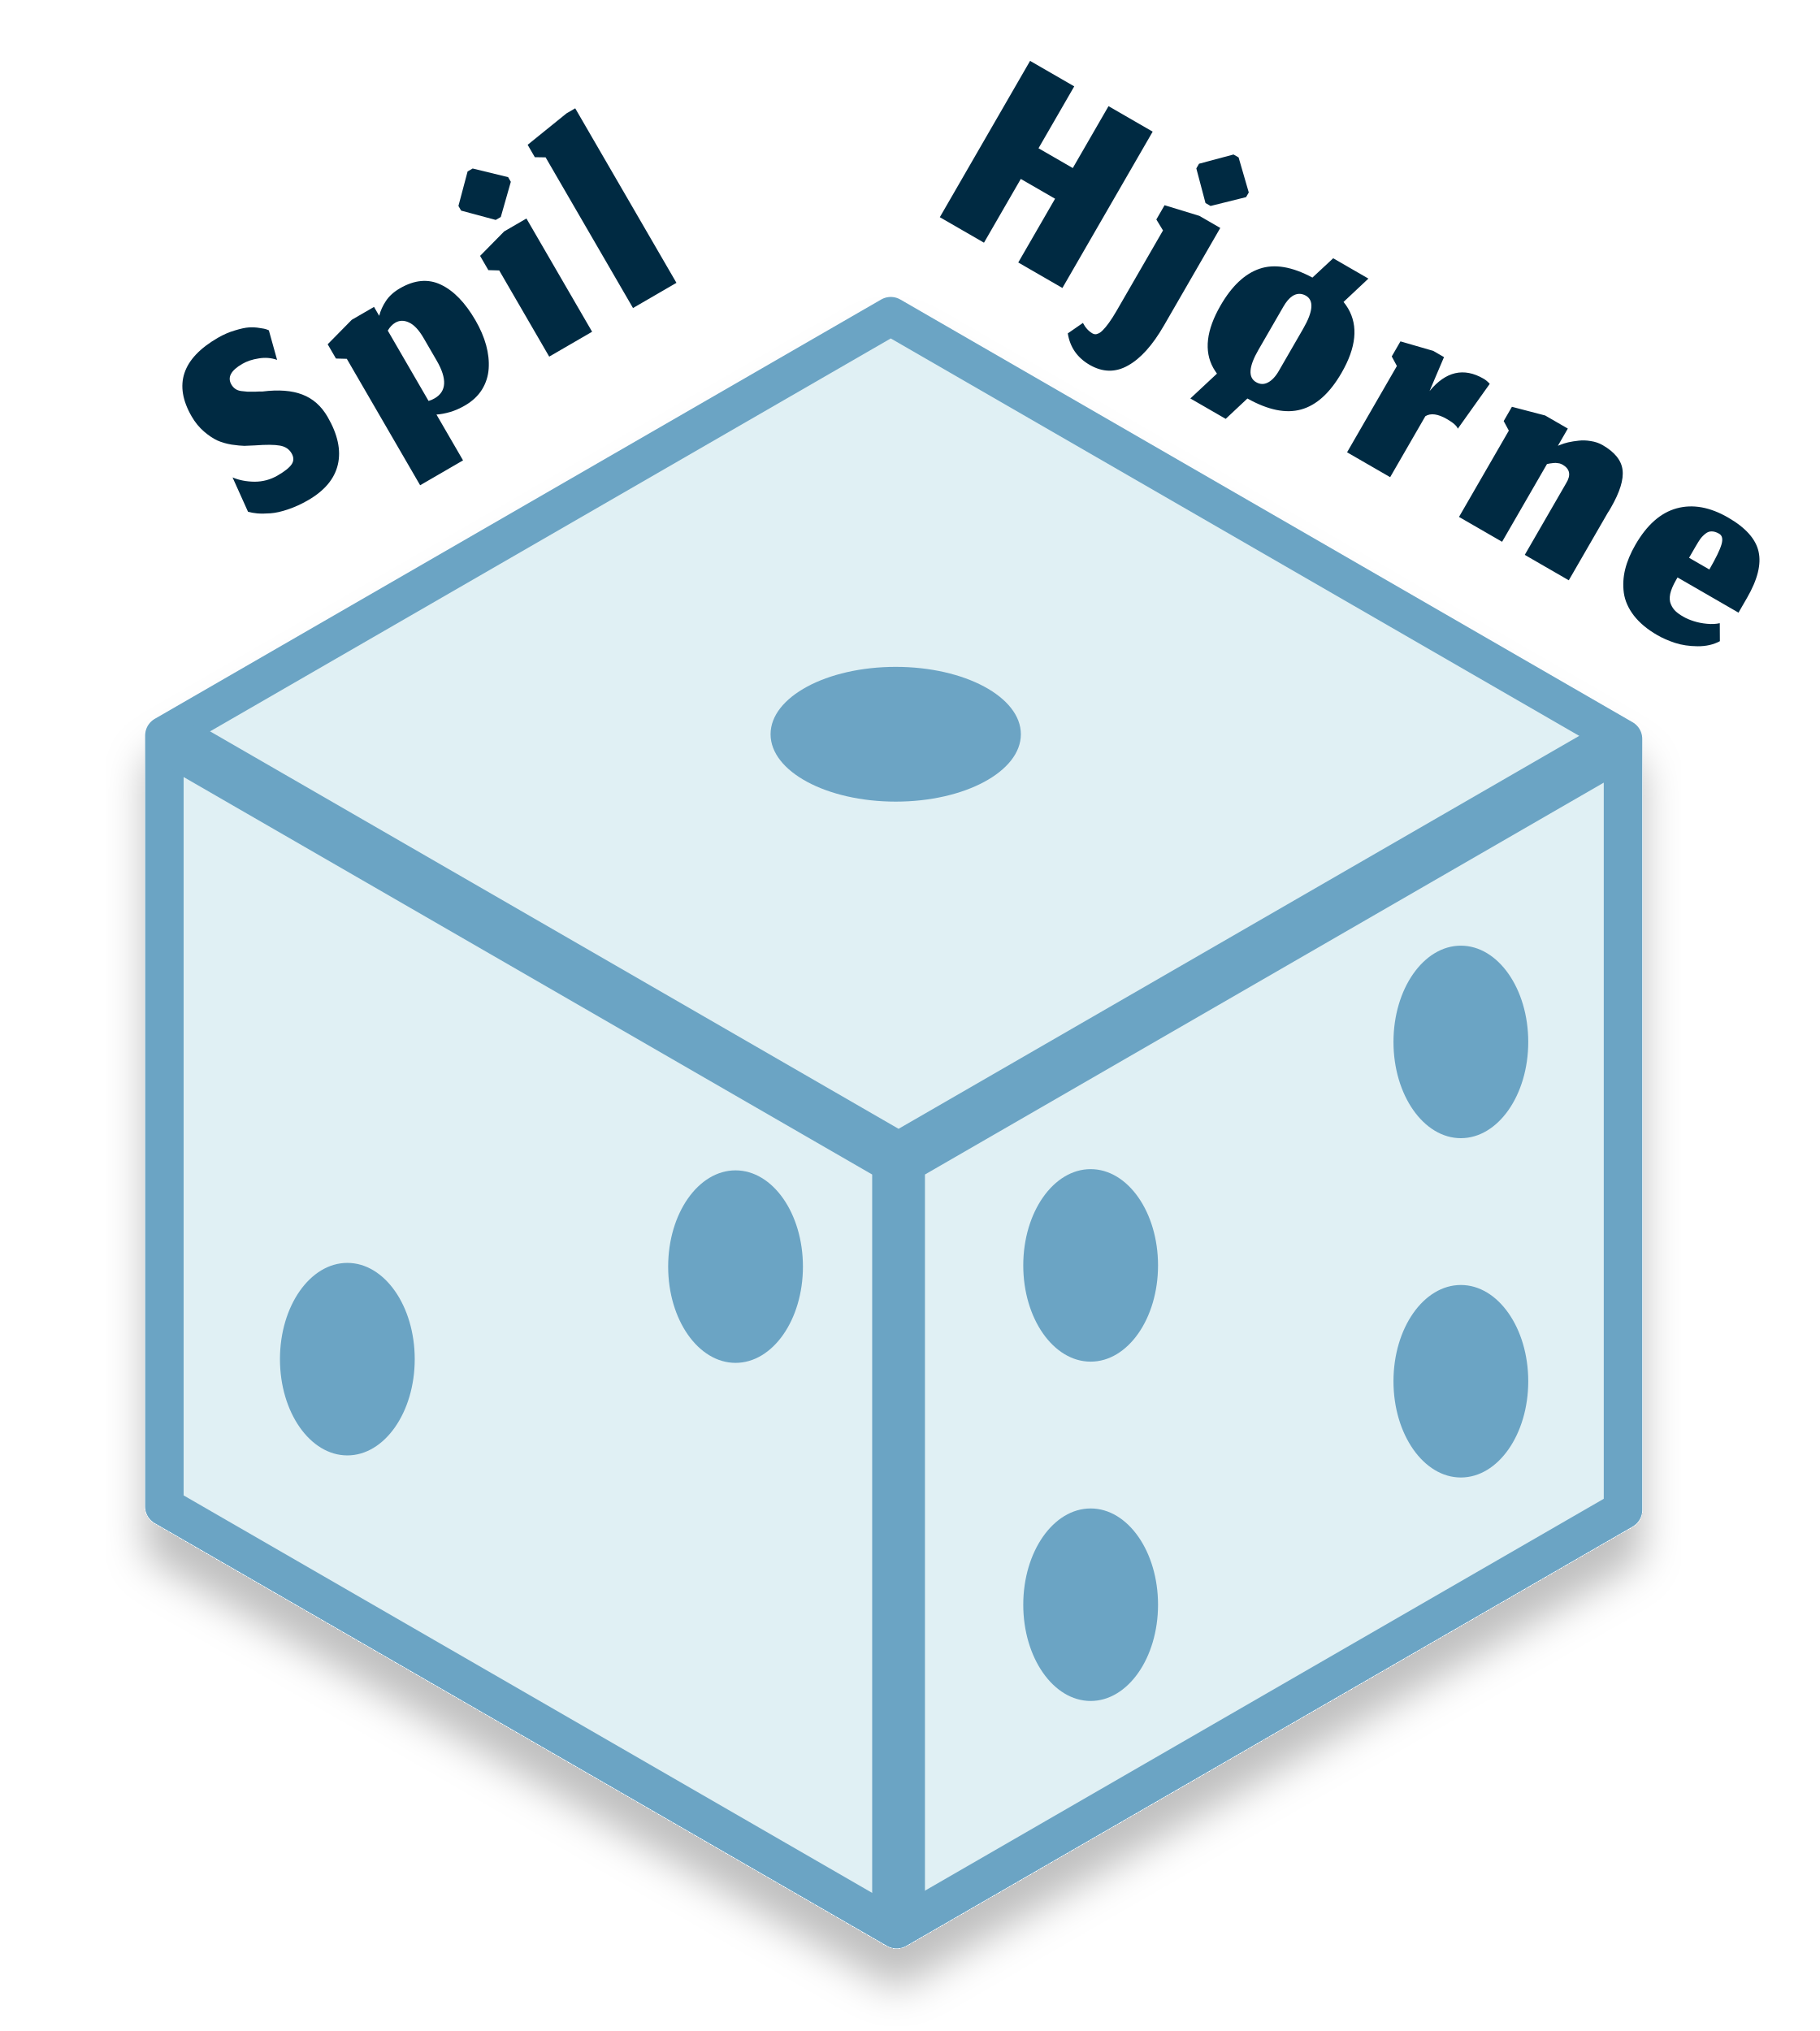
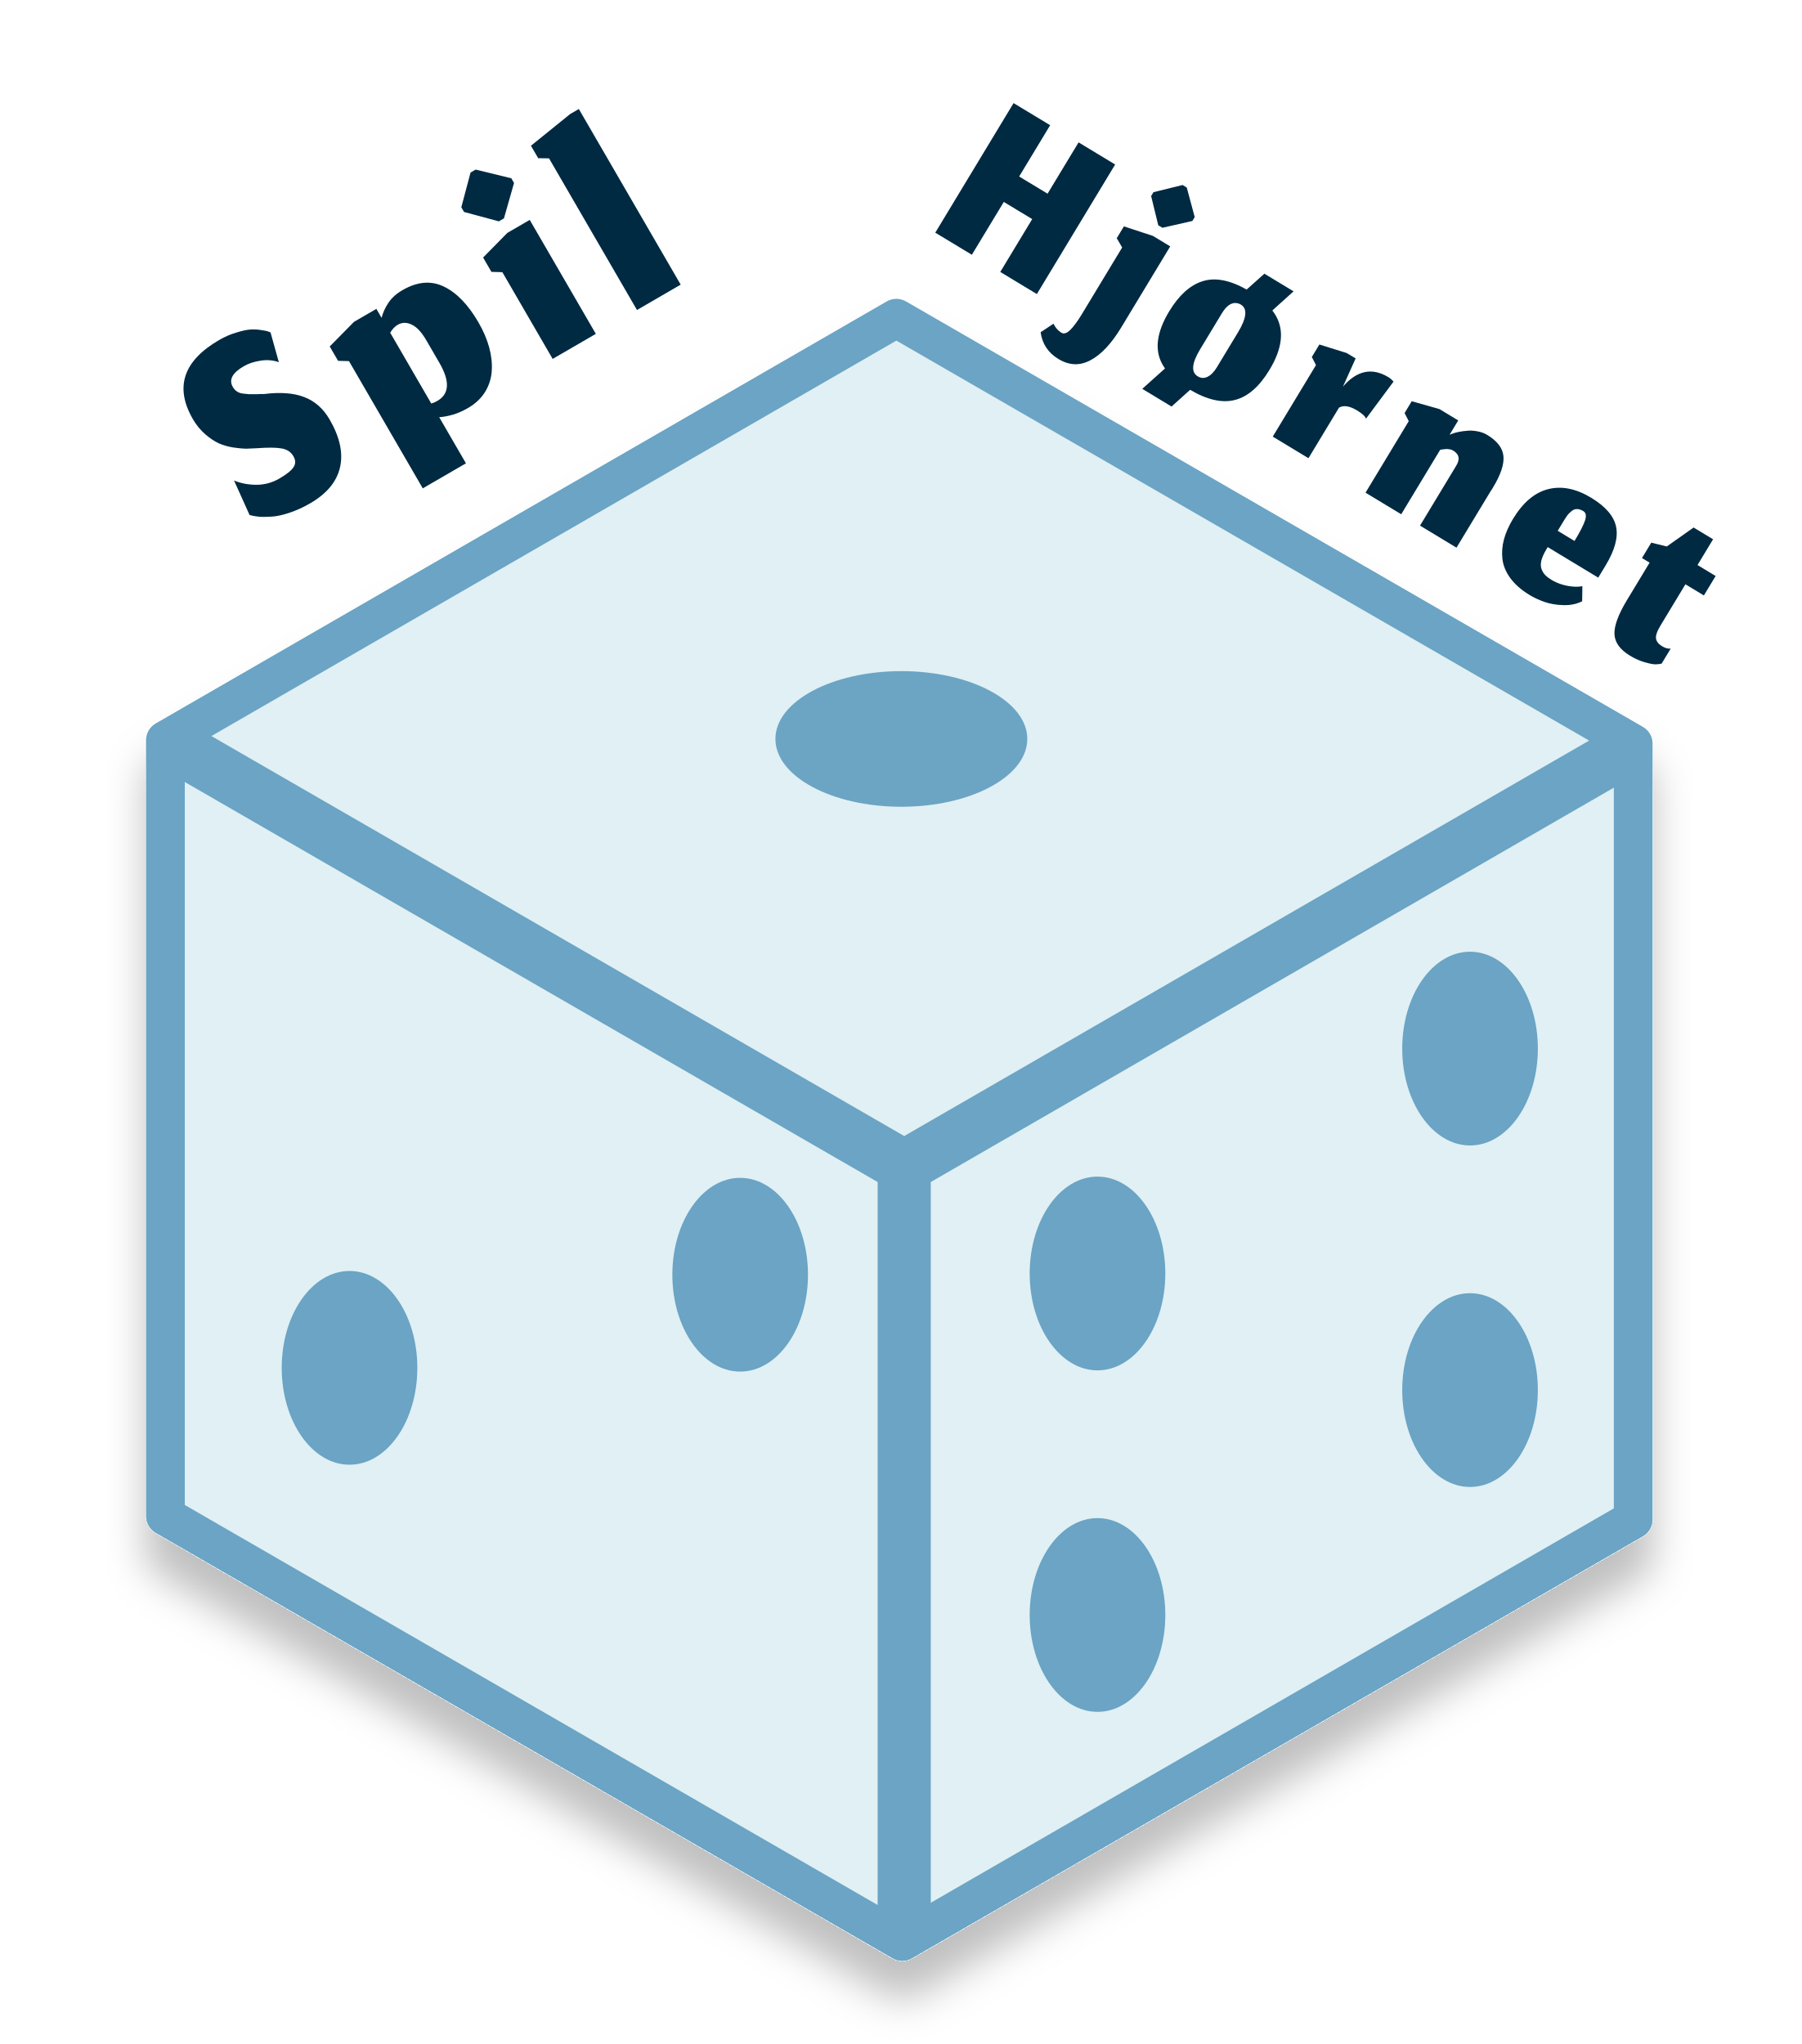
- <svg xmlns="http://www.w3.org/2000/svg" width="189" height="211" viewBox="0 0 189 211" fill="none">
+ <svg xmlns="http://www.w3.org/2000/svg" width="186" height="211" viewBox="0 0 186 211" fill="none">
  <g filter="url(#filter0_d_989_4082)">
    <path d="M93.14 200.428L17.075 156.512V76.413L92.529 32.85L168.594 76.766V156.864L93.14 200.428Z" fill="#E0F0F4" stroke-width="4" stroke-linejoin="round" stroke="#6BA4C4" />
    <ellipse cx="76.406" cy="131.588" rx="7" ry="10" fill="#6BA4C4" />
    <ellipse cx="36.081" cy="141.202" rx="7" ry="10" fill="#6BA4C4" />
    <ellipse cx="113.293" cy="131.461" rx="7" ry="10" fill="#6BA4C4" />
    <ellipse cx="113.293" cy="166.713" rx="7" ry="10" fill="#6BA4C4" />
    <ellipse cx="151.75" cy="108.245" rx="7" ry="10" fill="#6BA4C4" />
    <ellipse cx="151.75" cy="143.497" rx="7" ry="10" fill="#6BA4C4" />
    <ellipse cx="93.045" cy="76.281" rx="7" ry="13" transform="rotate(90 93.0452 76.2805)" fill="#6CA4C4" />
    <path d="M93.34 197.678V120.437M93.34 120.437L166.102 78.427M93.34 120.437L19.988 78.087" stroke-width="5.482" stroke-linecap="round" stroke-linejoin="round" stroke="#6BA4C4" />
  </g>
-   <path d="M102.213 25.213L97.626 22.565L107.002 6.325L111.589 8.973L107.877 15.403L111.438 17.459L115.15 11.029L119.736 13.677L110.36 29.917L105.774 27.269L109.598 20.646L106.037 18.59L102.213 25.213ZM113.189 37.906C111.905 37.164 111.148 36.075 110.919 34.637L112.49 33.548C112.747 34.042 113.079 34.406 113.485 34.64C113.578 34.694 113.667 34.721 113.753 34.721C113.843 34.736 113.964 34.707 114.117 34.635C114.264 34.572 114.419 34.453 114.583 34.276C114.75 34.114 114.956 33.864 115.201 33.525C115.441 33.195 115.702 32.785 115.985 32.296L120.809 23.941L120.117 22.802L120.973 21.32L124.584 22.425L126.759 23.681L120.895 33.838C119.722 35.87 118.483 37.249 117.178 37.973C115.877 38.712 114.547 38.69 113.189 37.906ZM125.223 21.094L124.271 17.496L124.551 17.011L128.135 16.051L128.662 16.355L129.719 19.995L129.439 20.48L125.75 21.398L125.223 21.094ZM130.482 39.705C130.889 39.94 131.294 39.953 131.699 39.743C132.118 39.529 132.498 39.126 132.839 38.535L135.367 34.156C136.407 32.355 136.502 31.209 135.652 30.718C135.523 30.644 135.388 30.59 135.246 30.558C134.543 30.41 133.901 30.84 133.319 31.847L130.719 36.35C129.711 38.096 129.632 39.215 130.482 39.705ZM127.322 43.516L123.65 41.396L126.414 38.816C126.277 38.626 126.15 38.43 126.033 38.227C125.054 36.467 125.306 34.303 126.789 31.735C127.957 29.712 129.307 28.44 130.838 27.921C132.375 27.392 134.206 27.697 136.331 28.838L138.488 26.831L142.146 28.943L139.563 31.369C139.737 31.58 139.895 31.807 140.038 32.05C141.104 33.872 140.878 36.1 139.358 38.733C138.147 40.83 136.749 42.098 135.165 42.538C133.59 42.984 131.728 42.604 129.578 41.4L127.322 43.516ZM144.405 49.573L139.929 46.989L145.105 38.024L144.57 37.031L145.474 35.465L148.877 36.451L149.999 37.099L148.497 40.629C150.183 38.584 152.051 38.154 154.101 39.338C154.332 39.471 154.549 39.651 154.75 39.878L151.431 44.539C151.338 44.252 150.964 43.919 150.308 43.54C149.366 42.996 148.617 42.896 148.061 43.24L144.405 49.573ZM156.033 56.286L151.557 53.702L156.733 44.737L156.198 43.744L157.054 42.262L160.505 43.164L162.861 44.524L161.829 46.312L162.115 46.2C162.311 46.116 162.574 46.034 162.904 45.953C163.243 45.878 163.602 45.821 163.982 45.781C164.367 45.733 164.785 45.746 165.234 45.821C165.698 45.892 166.111 46.031 166.471 46.239C167.736 46.97 168.428 47.831 168.545 48.822C168.672 49.819 168.266 51.13 167.327 52.756C167.295 52.812 167.247 52.895 167.183 53.006C167.11 53.111 167.054 53.196 167.017 53.261L162.961 60.286L158.388 57.646L162.676 50.219C163.205 49.367 163.087 48.719 162.32 48.277C162.264 48.245 162.206 48.217 162.146 48.194C162.094 48.177 162.043 48.16 161.991 48.142C161.949 48.13 161.892 48.122 161.821 48.118C161.764 48.109 161.711 48.104 161.664 48.101C161.622 48.089 161.567 48.088 161.499 48.098C161.437 48.099 161.387 48.101 161.348 48.104C161.31 48.106 161.25 48.114 161.168 48.129C161.1 48.139 161.047 48.145 161.009 48.148C160.98 48.156 160.924 48.166 160.842 48.181C160.774 48.191 160.726 48.2 160.697 48.208L156.033 56.286ZM177.562 59.164C178.239 57.991 178.659 57.125 178.822 56.566C178.984 56.007 178.904 55.634 178.58 55.448C178.303 55.288 178.048 55.208 177.813 55.208C177.585 55.199 177.367 55.277 177.161 55.441C176.961 55.596 176.783 55.777 176.627 55.983C176.486 56.184 176.319 56.452 176.127 56.784L175.455 57.948L177.562 59.164ZM172.149 65.979C171.115 65.382 170.305 64.704 169.719 63.948C169.143 63.196 168.796 62.411 168.678 61.591C168.569 60.777 168.616 59.96 168.818 59.141C169.025 58.312 169.38 57.464 169.881 56.596C171.076 54.526 172.506 53.265 174.173 52.81C175.839 52.356 177.619 52.675 179.513 53.769C181.333 54.819 182.387 56.001 182.676 57.313C182.971 58.617 182.571 60.215 181.478 62.109L180.59 63.647L174.258 59.991L174.106 60.254C173.791 60.799 173.588 61.279 173.496 61.694C173.413 62.115 173.435 62.472 173.561 62.766C173.686 63.06 173.849 63.302 174.048 63.491C174.247 63.679 174.512 63.87 174.845 64.062C175.168 64.249 175.539 64.407 175.956 64.537C176.383 64.673 176.836 64.762 177.316 64.805C177.806 64.854 178.249 64.832 178.646 64.742L178.656 66.613C177.994 66.97 177.221 67.146 176.337 67.141C175.468 67.132 174.691 67.016 174.007 66.793C173.323 66.57 172.703 66.299 172.149 65.979Z" fill="#002A42" />
+   <path d="M100.324 26.3L96.547 24.017L104.629 10.643L108.406 12.926L105.206 18.221L108.139 19.993L111.339 14.698L115.116 16.981L107.034 30.355L103.256 28.072L106.553 22.617L103.62 20.845L100.324 26.3ZM109.257 37.058C108.2 36.419 107.588 35.498 107.421 34.297L108.748 33.416C108.954 33.831 109.224 34.14 109.559 34.342C109.635 34.388 109.709 34.412 109.78 34.414C109.855 34.428 109.956 34.406 110.085 34.349C110.208 34.298 110.34 34.201 110.479 34.057C110.621 33.925 110.797 33.72 111.007 33.441C111.212 33.171 111.436 32.834 111.68 32.431L115.838 25.549L115.281 24.59L116.019 23.369L119.009 24.35L120.801 25.433L115.746 33.797C114.734 35.471 113.679 36.599 112.579 37.18C111.483 37.775 110.376 37.734 109.257 37.058ZM119.564 23.252L118.83 20.238L119.072 19.839L122.074 19.098L122.508 19.36L123.328 22.411L123.087 22.81L119.997 23.514L119.564 23.252ZM123.635 38.846C123.97 39.048 124.308 39.065 124.648 38.897C125.001 38.726 125.324 38.397 125.619 37.91L127.798 34.304C128.694 32.82 128.793 31.867 128.093 31.444C127.986 31.38 127.874 31.333 127.757 31.304C127.174 31.169 126.631 31.517 126.13 32.346L123.889 36.054C123.02 37.492 122.935 38.423 123.635 38.846ZM120.938 41.967L117.915 40.14L120.26 38.037C120.15 37.876 120.047 37.711 119.953 37.54C119.167 36.057 119.413 34.258 120.691 32.143C121.698 30.477 122.844 29.44 124.129 29.033C125.418 28.618 126.938 28.903 128.69 29.889L130.52 28.253L133.533 30.074L131.34 32.051C131.481 32.23 131.61 32.422 131.725 32.627C132.583 34.163 132.356 36.015 131.046 38.183C130.003 39.91 128.817 40.944 127.49 41.284C126.17 41.629 124.624 41.282 122.853 40.242L120.938 41.967ZM135.071 47.299L131.385 45.071L135.847 37.688L135.417 36.852L136.197 35.563L139.015 36.441L139.94 36.999L138.629 39.915C140.068 38.24 141.631 37.913 143.32 38.933C143.51 39.048 143.687 39.202 143.851 39.395L141.008 43.222C140.936 42.981 140.63 42.698 140.09 42.371C139.314 41.902 138.691 41.806 138.222 42.084L135.071 47.299ZM144.647 53.086L140.961 50.859L145.423 43.476L144.993 42.64L145.731 41.419L148.592 42.228L150.531 43.4L149.642 44.873L149.882 44.784C150.047 44.718 150.268 44.653 150.544 44.592C150.827 44.535 151.128 44.493 151.445 44.467C151.767 44.433 152.114 44.45 152.488 44.52C152.873 44.587 153.214 44.71 153.511 44.889C154.553 45.519 155.115 46.248 155.196 47.076C155.285 47.909 154.925 48.995 154.115 50.334C154.088 50.379 154.046 50.448 153.991 50.539C153.929 50.626 153.881 50.696 153.849 50.749L150.352 56.534L146.587 54.259L150.283 48.142C150.738 47.441 150.65 46.899 150.018 46.518C149.973 46.49 149.925 46.466 149.875 46.446C149.832 46.431 149.789 46.416 149.747 46.4C149.712 46.389 149.664 46.382 149.605 46.377C149.558 46.369 149.514 46.364 149.475 46.361C149.44 46.35 149.394 46.348 149.338 46.355C149.286 46.355 149.244 46.356 149.212 46.357C149.18 46.359 149.129 46.365 149.061 46.375C149.004 46.383 148.96 46.387 148.928 46.389C148.904 46.395 148.857 46.403 148.789 46.413C148.732 46.421 148.692 46.427 148.667 46.433L144.647 53.086ZM162.536 55.843C163.12 54.877 163.484 54.162 163.629 53.699C163.774 53.236 163.713 52.925 163.447 52.764C163.218 52.626 163.007 52.555 162.812 52.551C162.621 52.54 162.439 52.601 162.264 52.735C162.095 52.861 161.943 53.008 161.81 53.177C161.689 53.343 161.546 53.562 161.381 53.836L160.801 54.795L162.536 55.843ZM157.913 61.431C157.061 60.916 156.397 60.338 155.922 59.698C155.454 59.062 155.178 58.402 155.094 57.717C155.017 57.037 155.069 56.357 155.251 55.678C155.438 54.991 155.747 54.29 156.179 53.575C157.209 51.871 158.422 50.843 159.818 50.493C161.214 50.142 162.692 50.438 164.251 51.38C165.75 52.286 166.609 53.288 166.828 54.386C167.052 55.477 166.692 56.802 165.75 58.362L164.984 59.628L159.769 56.477L159.638 56.694C159.367 57.142 159.19 57.539 159.106 57.883C159.03 58.232 159.042 58.53 159.142 58.778C159.242 59.025 159.373 59.229 159.536 59.389C159.698 59.55 159.917 59.713 160.191 59.878C160.457 60.039 160.763 60.178 161.108 60.293C161.462 60.413 161.838 60.495 162.237 60.539C162.644 60.587 163.014 60.577 163.346 60.508L163.323 62.068C162.766 62.354 162.119 62.487 161.383 62.468C160.659 62.446 160.013 62.337 159.447 62.14C158.881 61.943 158.369 61.706 157.913 61.431ZM168.255 67.681C167.228 67.06 166.695 66.318 166.657 65.453C166.626 64.593 167.054 63.429 167.942 61.961L170.286 58.081L169.499 57.605L170.458 56.019L172.059 56.411L174.83 54.455L176.839 55.669L175.232 58.328L177.103 59.459L175.889 61.467L173.984 60.316L171.418 64.561C171.05 65.169 170.894 65.625 170.95 65.929C171.005 66.232 171.215 66.495 171.581 66.715C171.74 66.812 171.896 66.88 172.049 66.92C172.201 66.96 172.34 66.972 172.465 66.954L171.527 68.505C171.344 68.551 171.126 68.575 170.875 68.579C170.628 68.575 170.257 68.501 169.762 68.358C169.275 68.219 168.772 67.994 168.255 67.681Z" fill="#002A42" />
  <path d="M32.018 51.958C31.307 52.37 30.605 52.691 29.912 52.92C29.234 53.153 28.628 53.289 28.095 53.327C27.562 53.364 27.108 53.369 26.734 53.339C26.368 53.305 26.044 53.246 25.762 53.163L24.157 49.599C24.83 49.887 25.595 50.036 26.451 50.045C27.301 50.044 28.096 49.83 28.834 49.402C29.572 48.974 30.057 48.588 30.289 48.244C30.53 47.894 30.53 47.512 30.29 47.097C30.033 46.654 29.624 46.385 29.064 46.291C28.513 46.191 27.652 46.185 26.482 46.272C26.053 46.298 25.686 46.314 25.381 46.319C25.07 46.314 24.632 46.272 24.068 46.192C23.508 46.098 23.011 45.954 22.579 45.761C22.141 45.559 21.677 45.248 21.188 44.829C20.693 44.401 20.269 43.883 19.915 43.274C18.005 39.98 18.909 37.254 22.627 35.097C23.218 34.755 23.809 34.498 24.401 34.328C24.996 34.143 25.484 34.038 25.865 34.015C26.246 33.991 26.615 34.011 26.973 34.075C27.334 34.124 27.572 34.172 27.684 34.218C27.792 34.254 27.873 34.287 27.927 34.317L28.784 37.39C28.178 37.174 27.544 37.123 26.882 37.235C26.224 37.334 25.65 37.524 25.161 37.808C23.98 38.493 23.604 39.205 24.032 39.943C24.144 40.136 24.283 40.29 24.448 40.404C24.612 40.519 24.815 40.592 25.056 40.625C25.297 40.658 25.514 40.68 25.706 40.692C25.907 40.699 26.172 40.699 26.502 40.693C26.835 40.672 27.09 40.666 27.267 40.674C28.946 40.465 30.327 40.57 31.409 40.991C32.501 41.406 33.373 42.176 34.026 43.302C35.086 45.129 35.442 46.784 35.094 48.268C34.75 49.738 33.725 50.968 32.018 51.958ZM48.305 42.123C47.77 42.433 47.249 42.661 46.742 42.807C46.234 42.954 45.767 43.04 45.338 43.067L48.1 47.828L43.643 50.413L36.025 37.278L34.898 37.248L34.038 35.767L36.541 33.224L38.852 31.884L39.39 32.811C39.524 32.277 39.759 31.758 40.096 31.254C40.433 30.751 40.915 30.317 41.543 29.953C43.065 29.07 44.484 28.944 45.799 29.574C47.123 30.2 48.321 31.435 49.391 33.28C49.894 34.148 50.263 35.007 50.497 35.857C50.726 36.698 50.815 37.51 50.763 38.292C50.711 39.075 50.479 39.801 50.067 40.472C49.658 41.128 49.071 41.678 48.305 42.123ZM45.155 41.379C46.391 40.662 46.461 39.357 45.364 37.466L43.999 35.113C43.517 34.283 43.016 33.747 42.494 33.507C41.982 33.262 41.504 33.267 41.062 33.524C40.757 33.701 40.497 33.975 40.281 34.347L44.519 41.655C44.646 41.618 44.758 41.578 44.856 41.534C44.963 41.484 45.062 41.432 45.155 41.379ZM57.05 37.05L51.857 28.096L50.729 28.065L49.87 26.584L52.372 24.042L54.684 22.701L61.507 34.465L57.05 37.05ZM51.495 22.849L47.901 21.881L47.62 21.397L48.573 17.811L49.099 17.506L52.782 18.403L53.063 18.887L52.021 22.544L51.495 22.849ZM65.755 32.001L56.676 16.348L55.557 16.331L54.81 15.044L58.852 11.775L59.752 11.253L70.267 29.384L65.755 32.001Z" fill="#002A42" />
  <defs>
    <filter id="filter0_d_989_4082" x="11.075" y="30.85" width="163.519" height="179.578" filterUnits="userSpaceOnUse" color-interpolation-filters="sRGB">
      <feFlood flood-opacity="0" result="BackgroundImageFix" />
      <feColorMatrix in="SourceAlpha" type="matrix" values="0 0 0 0 0 0 0 0 0 0 0 0 0 0 0 0 0 0 127 0" result="hardAlpha" />
      <feOffset dy="4" />
      <feGaussianBlur stdDeviation="2" />
      <feComposite in2="hardAlpha" operator="out" />
      <feColorMatrix type="matrix" values="0 0 0 0 0 0 0 0 0 0 0 0 0 0 0 0 0 0 0.25 0" />
      <feBlend mode="normal" in2="BackgroundImageFix" result="effect1_dropShadow_989_4082" />
      <feBlend mode="normal" in="SourceGraphic" in2="effect1_dropShadow_989_4082" result="shape" />
    </filter>
  </defs>
</svg>
